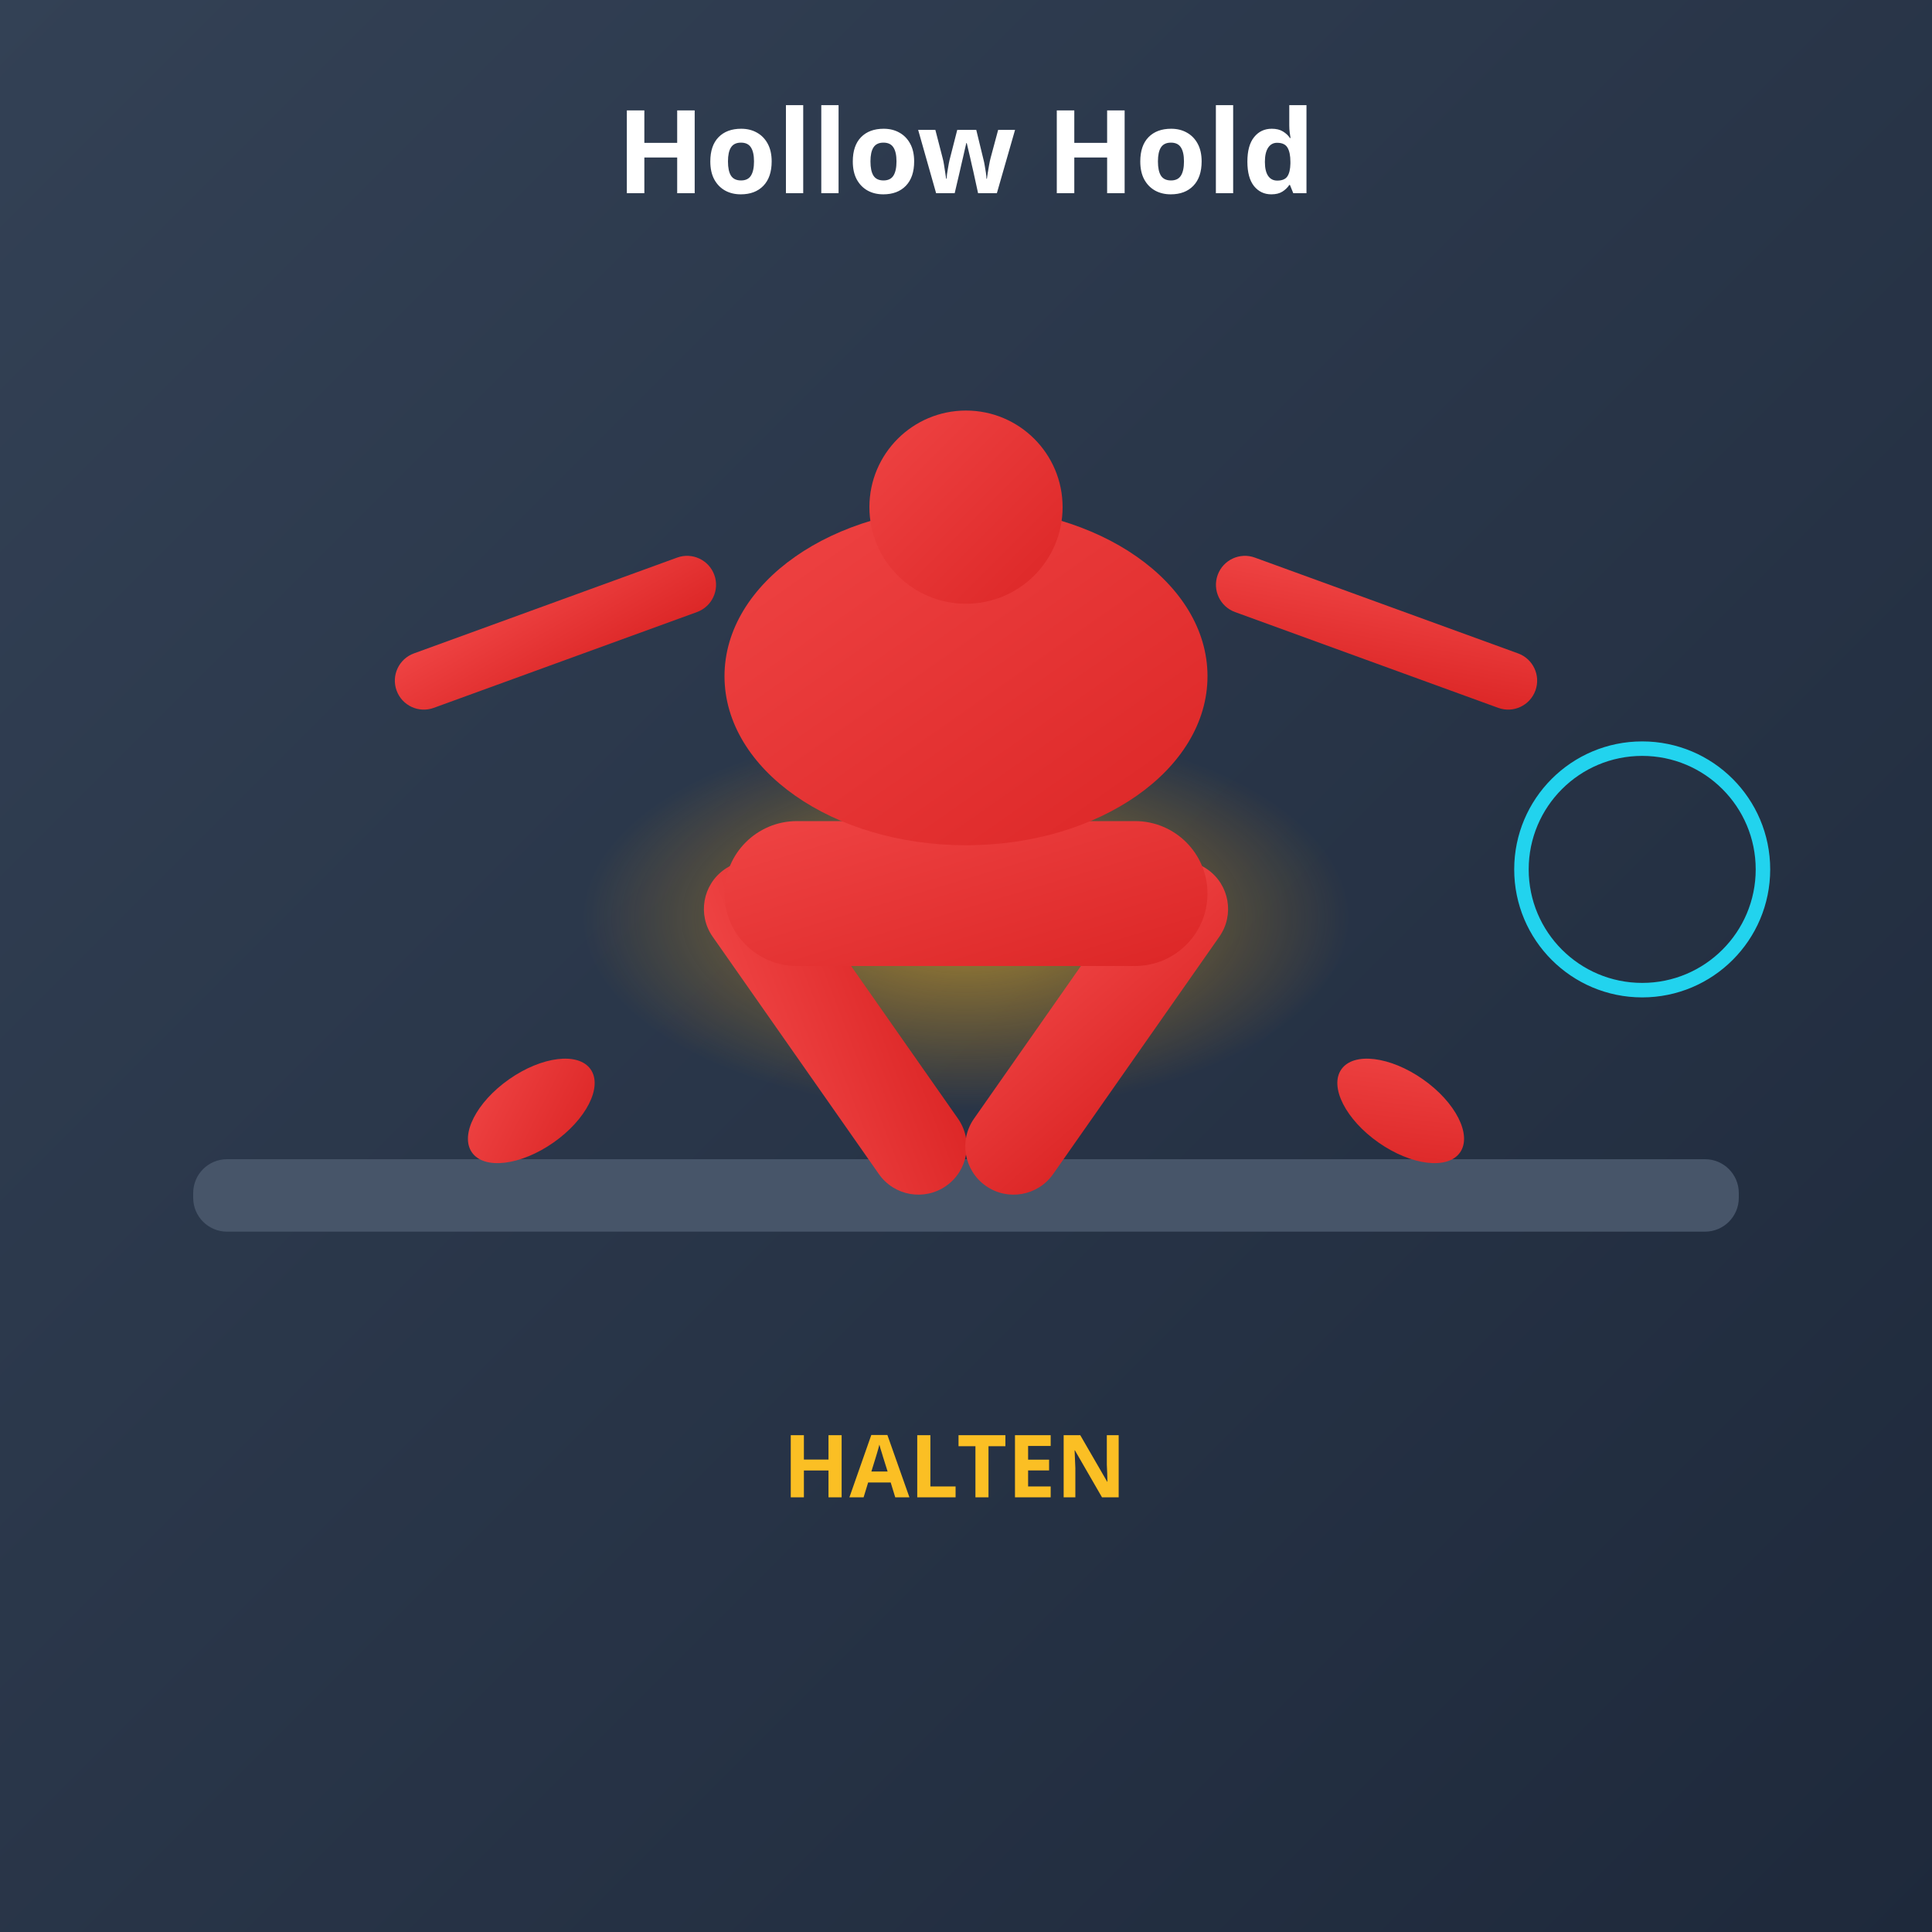
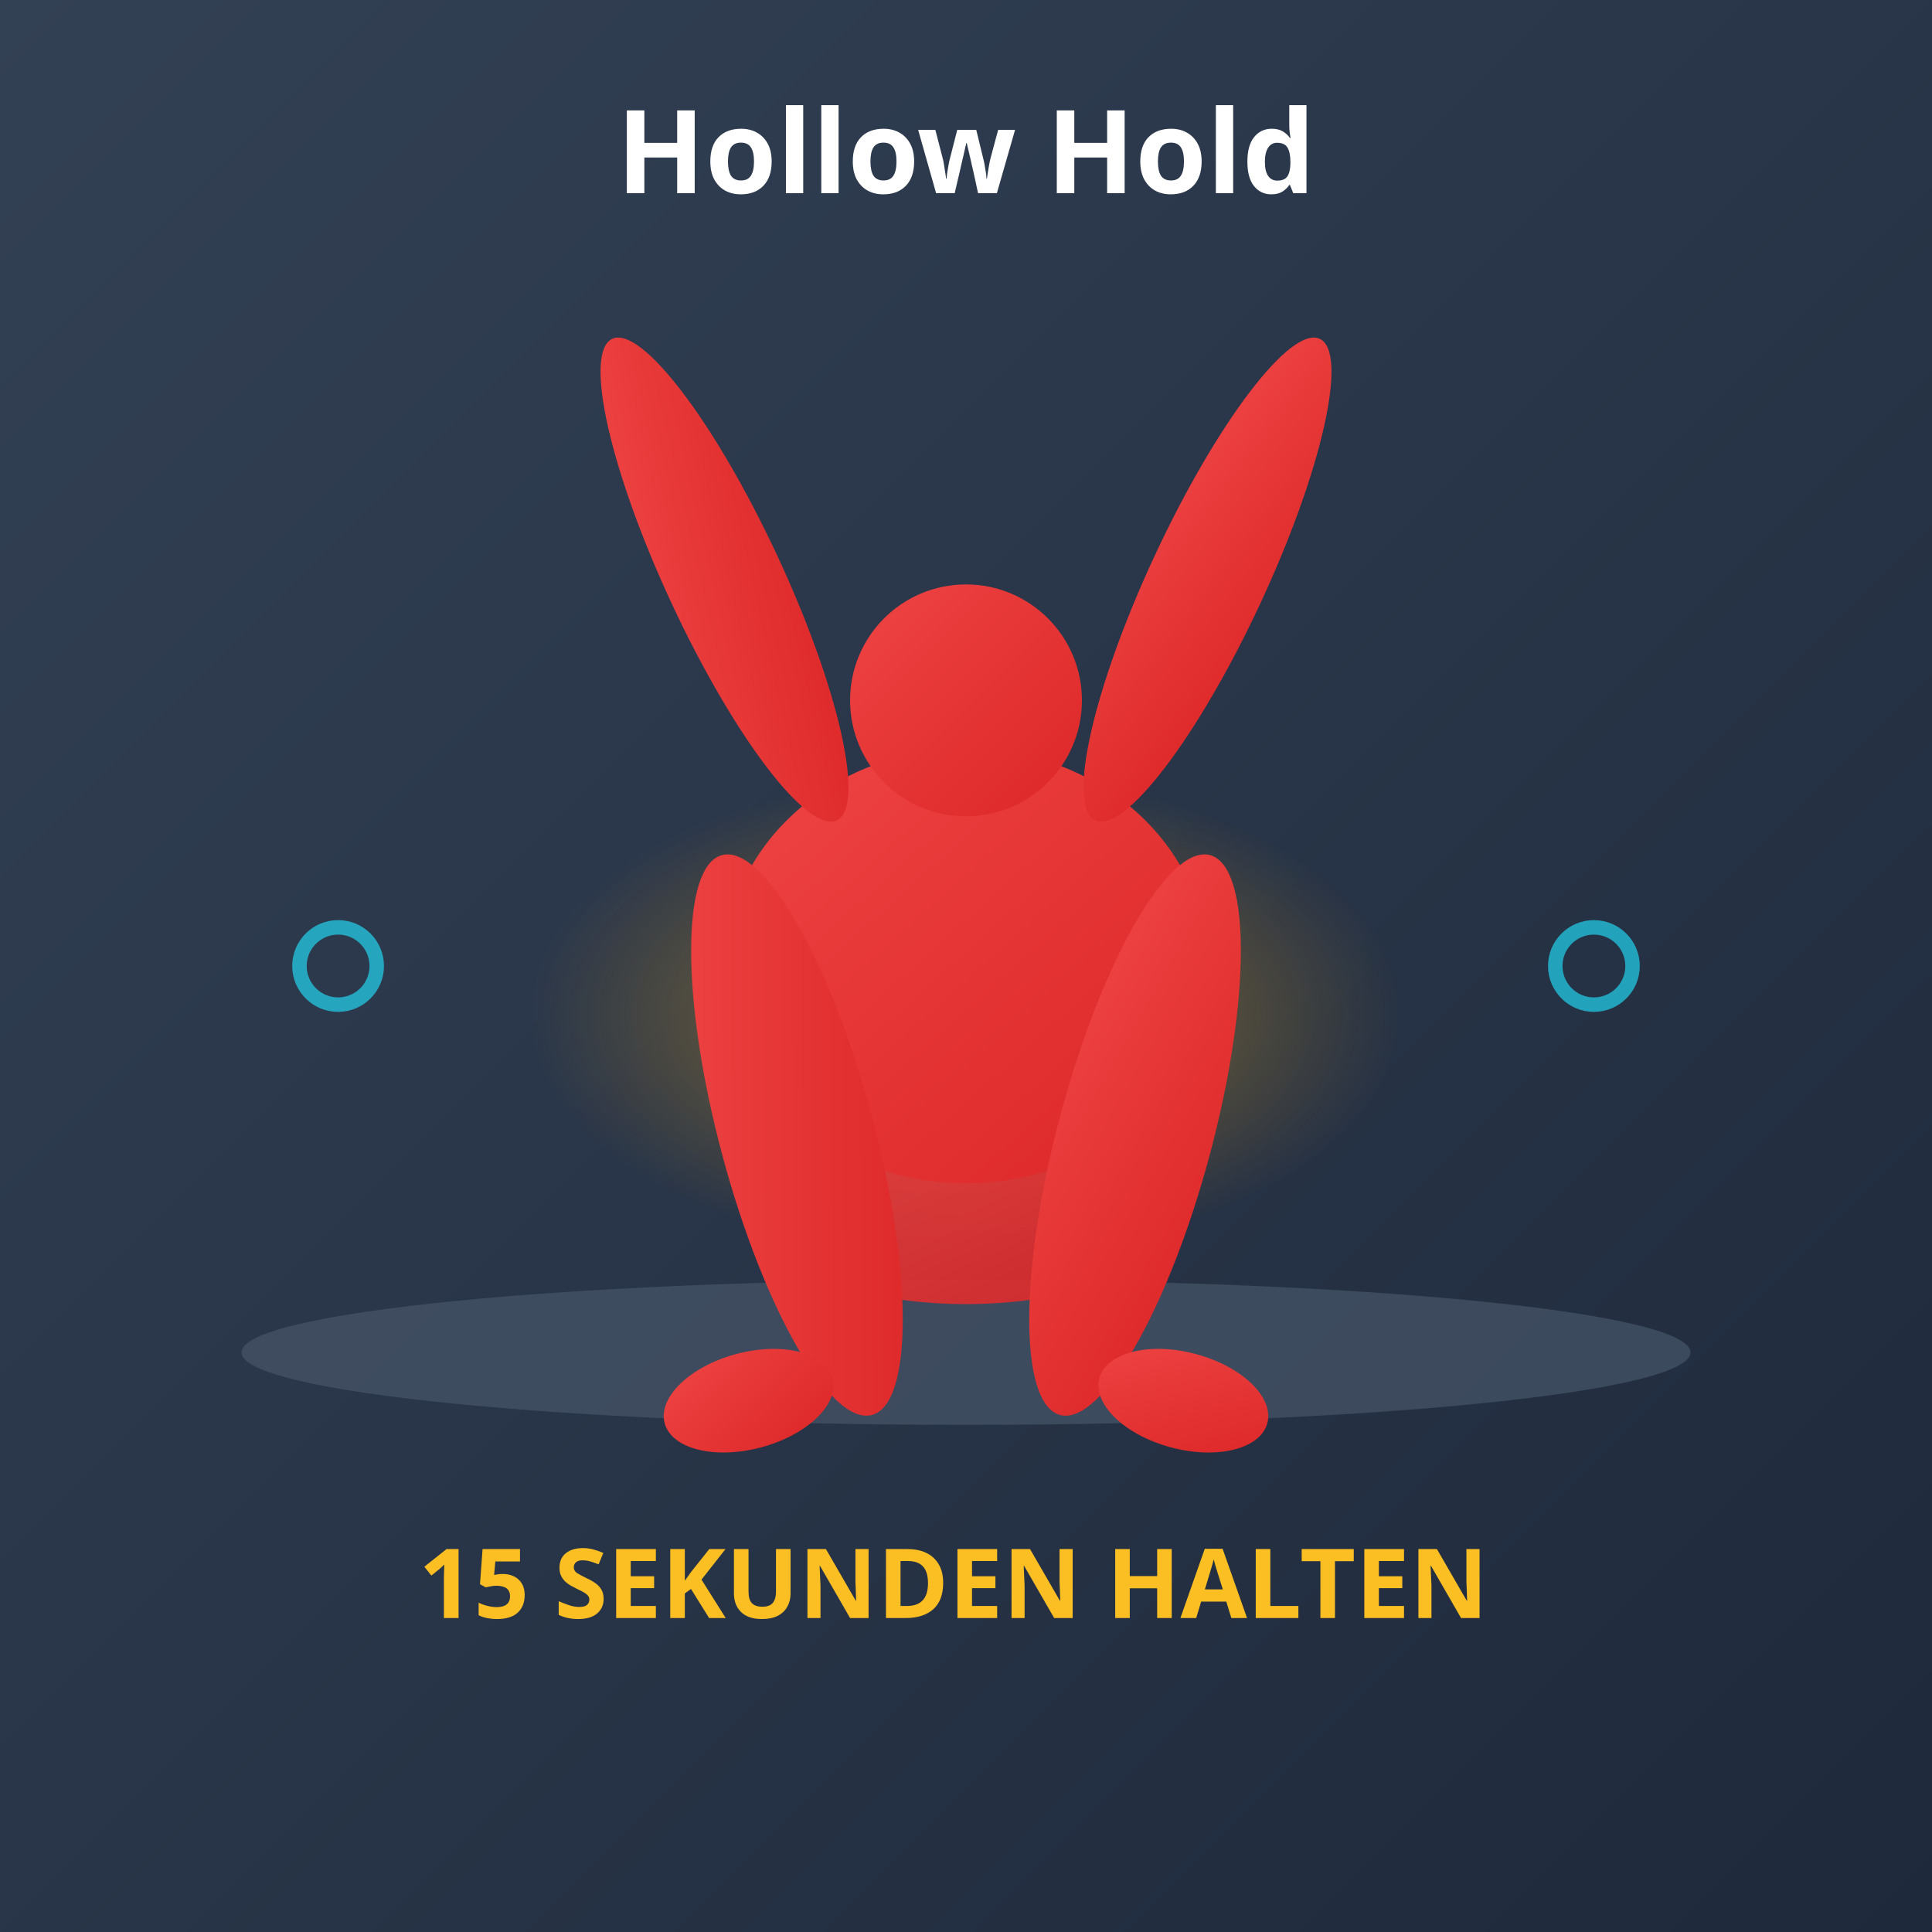
<svg xmlns="http://www.w3.org/2000/svg" width="400" height="400" viewBox="0 0 400 400">
  <defs>
    <linearGradient id="bg10" x1="0%" y1="0%" x2="100%" y2="100%">
      <stop offset="0%" style="stop-color:#334155;stop-opacity:1" />
      <stop offset="100%" style="stop-color:#1e293b;stop-opacity:1" />
    </linearGradient>
    <linearGradient id="body10" x1="0%" y1="0%" x2="100%" y2="100%">
      <stop offset="0%" style="stop-color:#ef4444;stop-opacity:1" />
      <stop offset="100%" style="stop-color:#dc2626;stop-opacity:1" />
    </linearGradient>
    <radialGradient id="glow">
-       <stop offset="0%" style="stop-color:#fbbf24;stop-opacity:0.6" />
+       <stop offset="0%" style="stop-color:#fbbf24;stop-opacity:0.5" />
      <stop offset="100%" style="stop-color:#f59e0b;stop-opacity:0" />
    </radialGradient>
  </defs>
  <rect width="400" height="400" fill="url(#bg10)" />
  <text x="200" y="40" font-family="system-ui" font-size="24" font-weight="bold" fill="#ffffff" text-anchor="middle">Hollow Hold</text>
-   <rect x="40" y="240" width="320" height="15" rx="7" fill="#475569" />
-   <ellipse cx="200" cy="190" rx="80" ry="40" fill="url(#glow)">
-     <animate attributeName="opacity" values="0.6;1;0.6" dur="1.5s" repeatCount="indefinite" />
+   <ellipse cx="200" cy="280" rx="150" ry="15" fill="#475569" opacity="0.7" />
+   <ellipse cx="200" cy="210" rx="90" ry="50" fill="url(#glow)">
+     <animate attributeName="opacity" values="0.5;0.8;0.5" dur="2s" repeatCount="indefinite" />
  </ellipse>
+   <ellipse cx="200" cy="250" rx="45" ry="20" fill="url(#body10)" opacity="0.9" />
+   <ellipse cx="200" cy="200" rx="50" ry="45" fill="url(#body10)" />
+   <circle cx="200" cy="145" r="24" fill="url(#body10)" />
+   <ellipse cx="150" cy="120" rx="12" ry="55" fill="url(#body10)" transform="rotate(-25 150 120)" />
+   <ellipse cx="250" cy="120" rx="12" ry="55" fill="url(#body10)" transform="rotate(25 250 120)" />
  <g>
-     <rect x="140" y="180" width="20" height="80" rx="10" fill="url(#body10)" transform="rotate(-35 150 180)" />
-     <rect x="240" y="180" width="20" height="80" rx="10" fill="url(#body10)" transform="rotate(35 250 180)" />
-     <ellipse cx="110" cy="230" rx="15" ry="8" fill="url(#body10)" transform="rotate(-35 110 230)" />
-     <ellipse cx="290" cy="230" rx="15" ry="8" fill="url(#body10)" transform="rotate(35 290 230)" />
+     <ellipse cx="165" cy="235" rx="16" ry="60" fill="url(#body10)" transform="rotate(-15 165 235)" />
+     <ellipse cx="155" cy="290" rx="18" ry="10" fill="url(#body10)" transform="rotate(-15 155 290)" />
  </g>
-   <rect x="150" y="170" width="100" height="30" rx="15" fill="url(#body10)" />
-   <ellipse cx="200" cy="140" rx="50" ry="35" fill="url(#body10)" />
-   <circle cx="200" cy="105" r="20" fill="url(#body10)" />
  <g>
-     <rect x="80" y="125" width="70" height="12" rx="6" fill="url(#body10)" transform="rotate(-20 115 131)" />
-     <rect x="250" y="125" width="70" height="12" rx="6" fill="url(#body10)" transform="rotate(20 285 131)" />
+     <ellipse cx="235" cy="235" rx="16" ry="60" fill="url(#body10)" transform="rotate(15 235 235)" />
+     <ellipse cx="245" cy="290" rx="18" ry="10" fill="url(#body10)" transform="rotate(15 245 290)" />
  </g>
-   <text x="200" y="310" font-family="system-ui" font-size="18" font-weight="bold" fill="#fbbf24" text-anchor="middle">
-     HALTEN
-     <animate attributeName="opacity" values="0.7;1;0.7" dur="1.5s" repeatCount="indefinite" />
-   </text>
-   <circle cx="340" cy="180" r="25" stroke="#22d3ee" stroke-width="3" fill="none">
-     <animate attributeName="opacity" values="0.5;1;0.5" dur="1.5s" repeatCount="indefinite" />
-   </circle>
+   <g>
+     <text x="200" y="335" font-family="system-ui" font-size="20" font-weight="bold" fill="#fbbf24" text-anchor="middle">
+       15 SEKUNDEN HALTEN
+       <animate attributeName="opacity" values="0.7;1;0.7" dur="2s" repeatCount="indefinite" />
+     </text>
+   </g>
+   <g opacity="0.7">
+     <circle cx="70" cy="200" r="8" stroke="#22d3ee" stroke-width="3" fill="none">
+       <animate attributeName="r" values="8;12;8" dur="2s" repeatCount="indefinite" />
+       <animate attributeName="opacity" values="0.8;0.3;0.8" dur="2s" repeatCount="indefinite" />
+     </circle>
+     <circle cx="330" cy="200" r="8" stroke="#22d3ee" stroke-width="3" fill="none">
+       <animate attributeName="r" values="8;12;8" dur="2s" repeatCount="indefinite" />
+       <animate attributeName="opacity" values="0.8;0.3;0.8" dur="2s" repeatCount="indefinite" />
+     </circle>
+   </g>
</svg>
